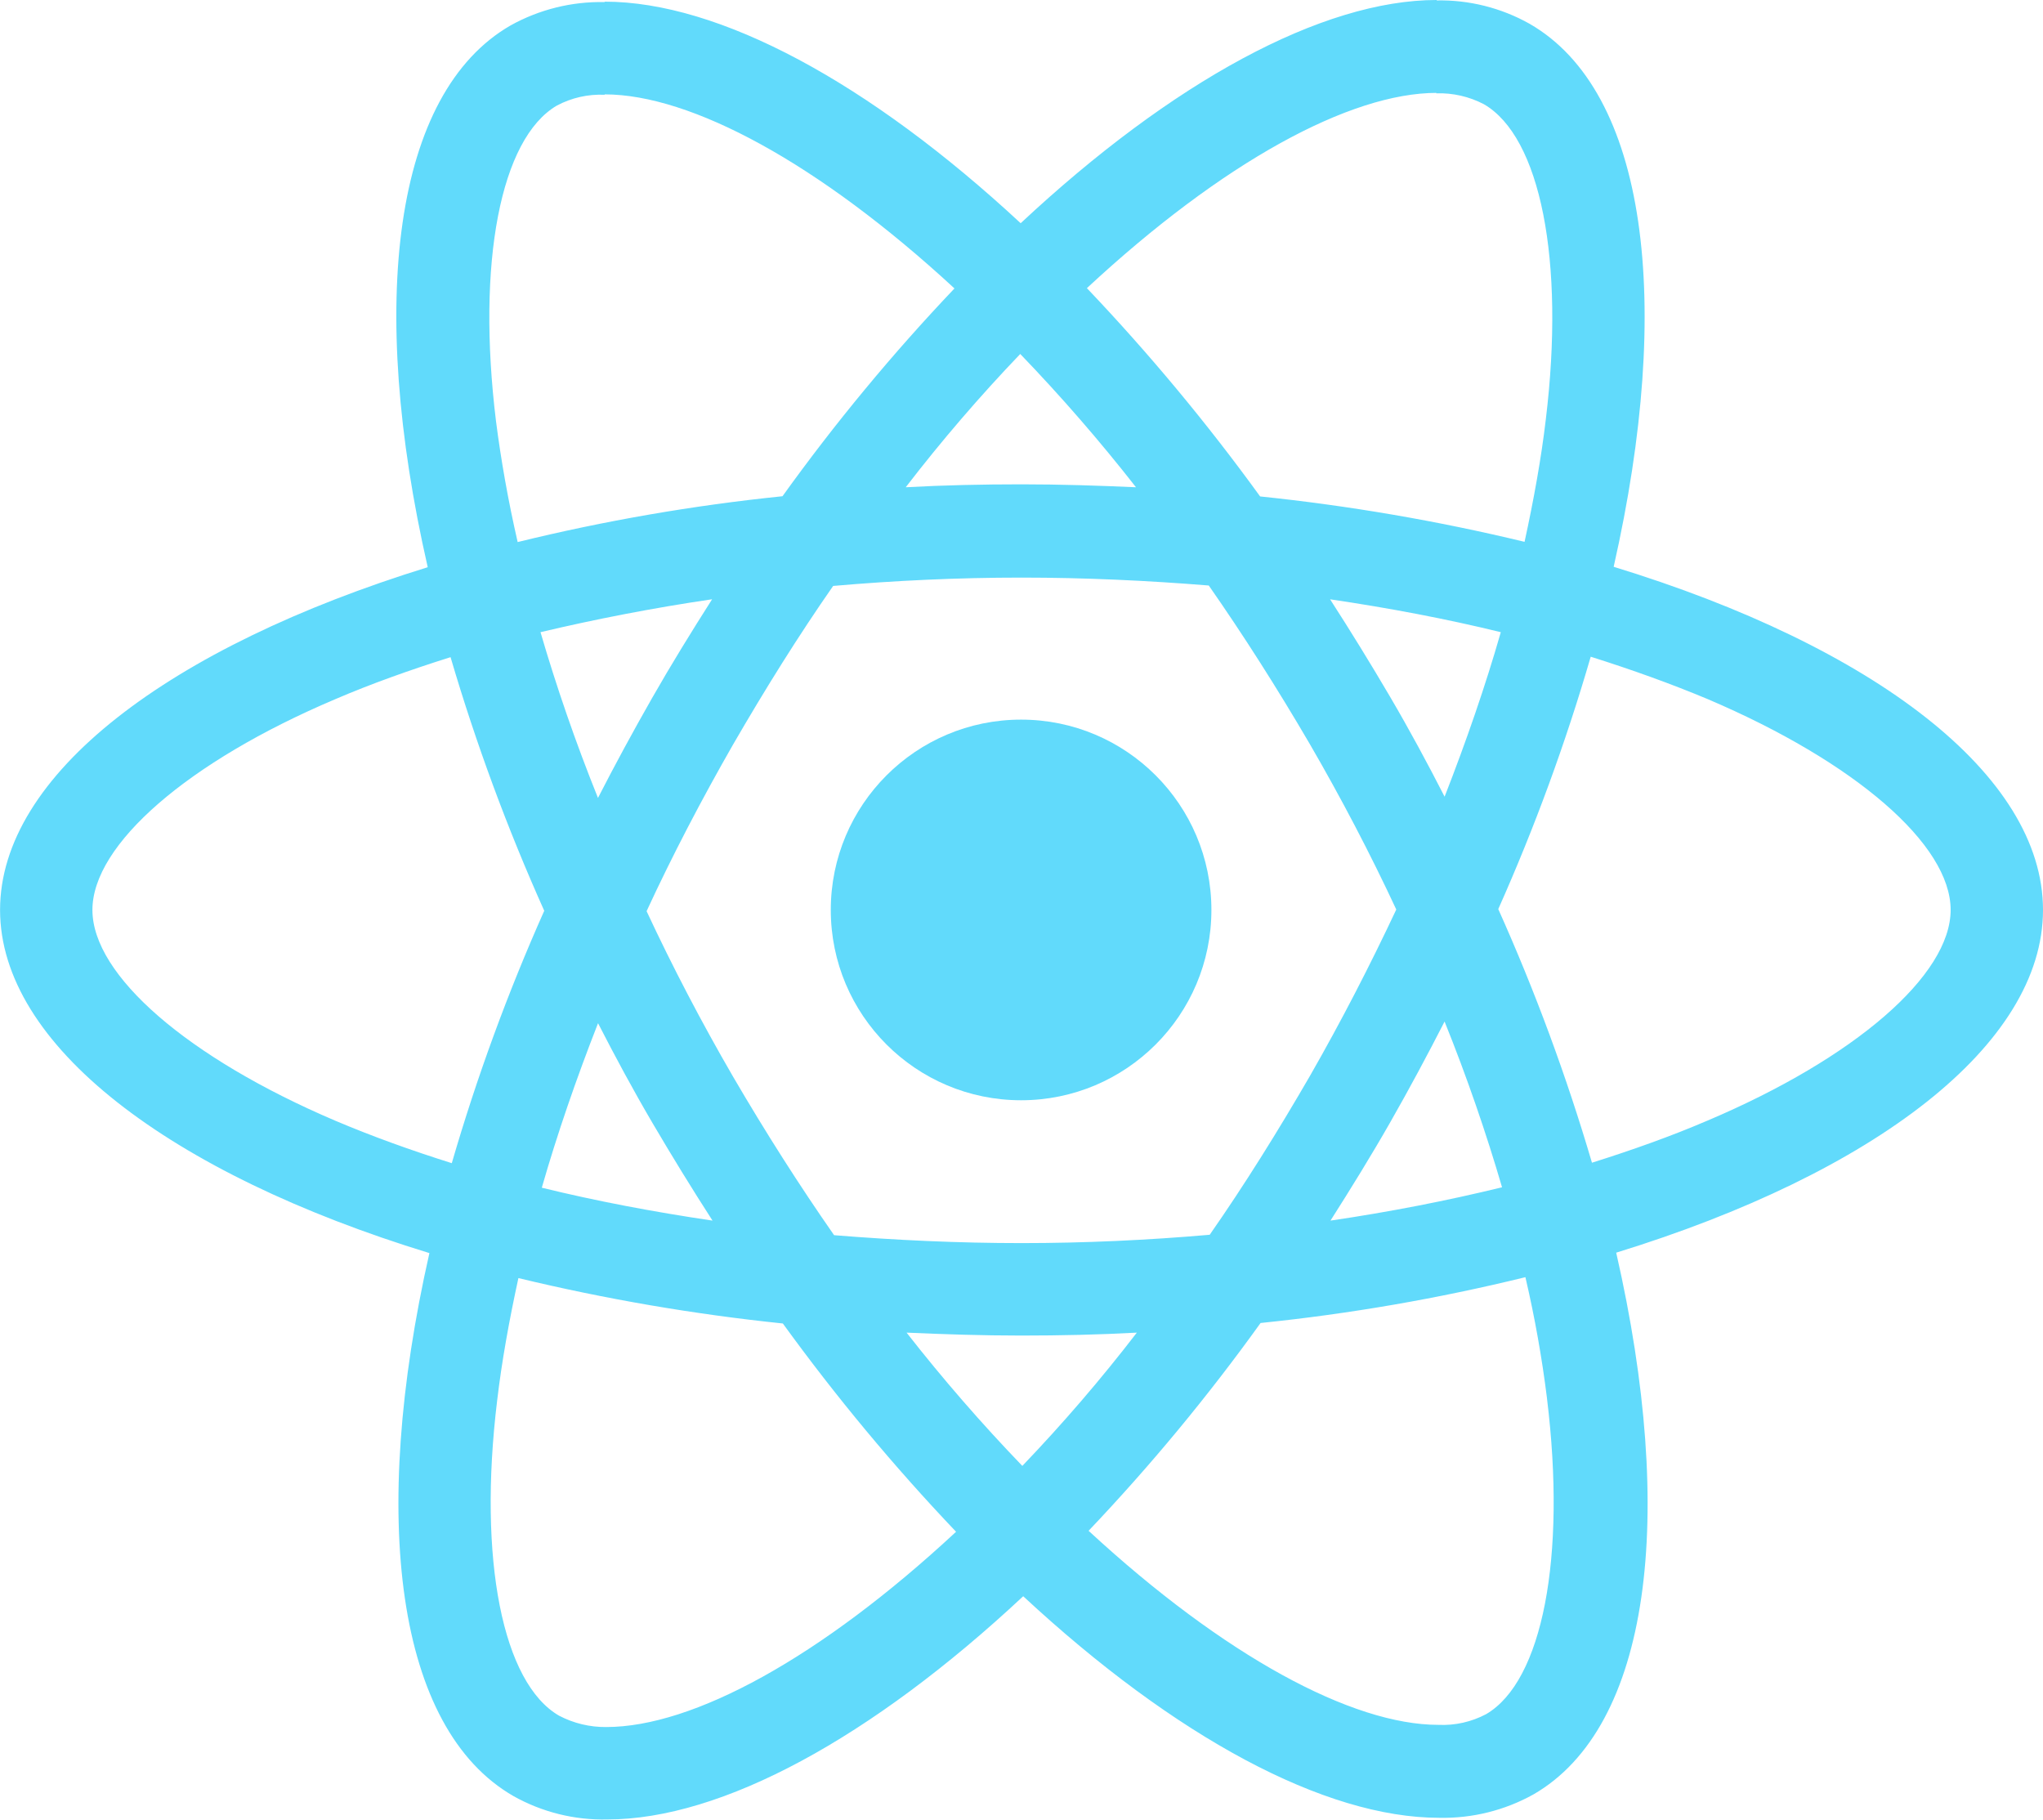
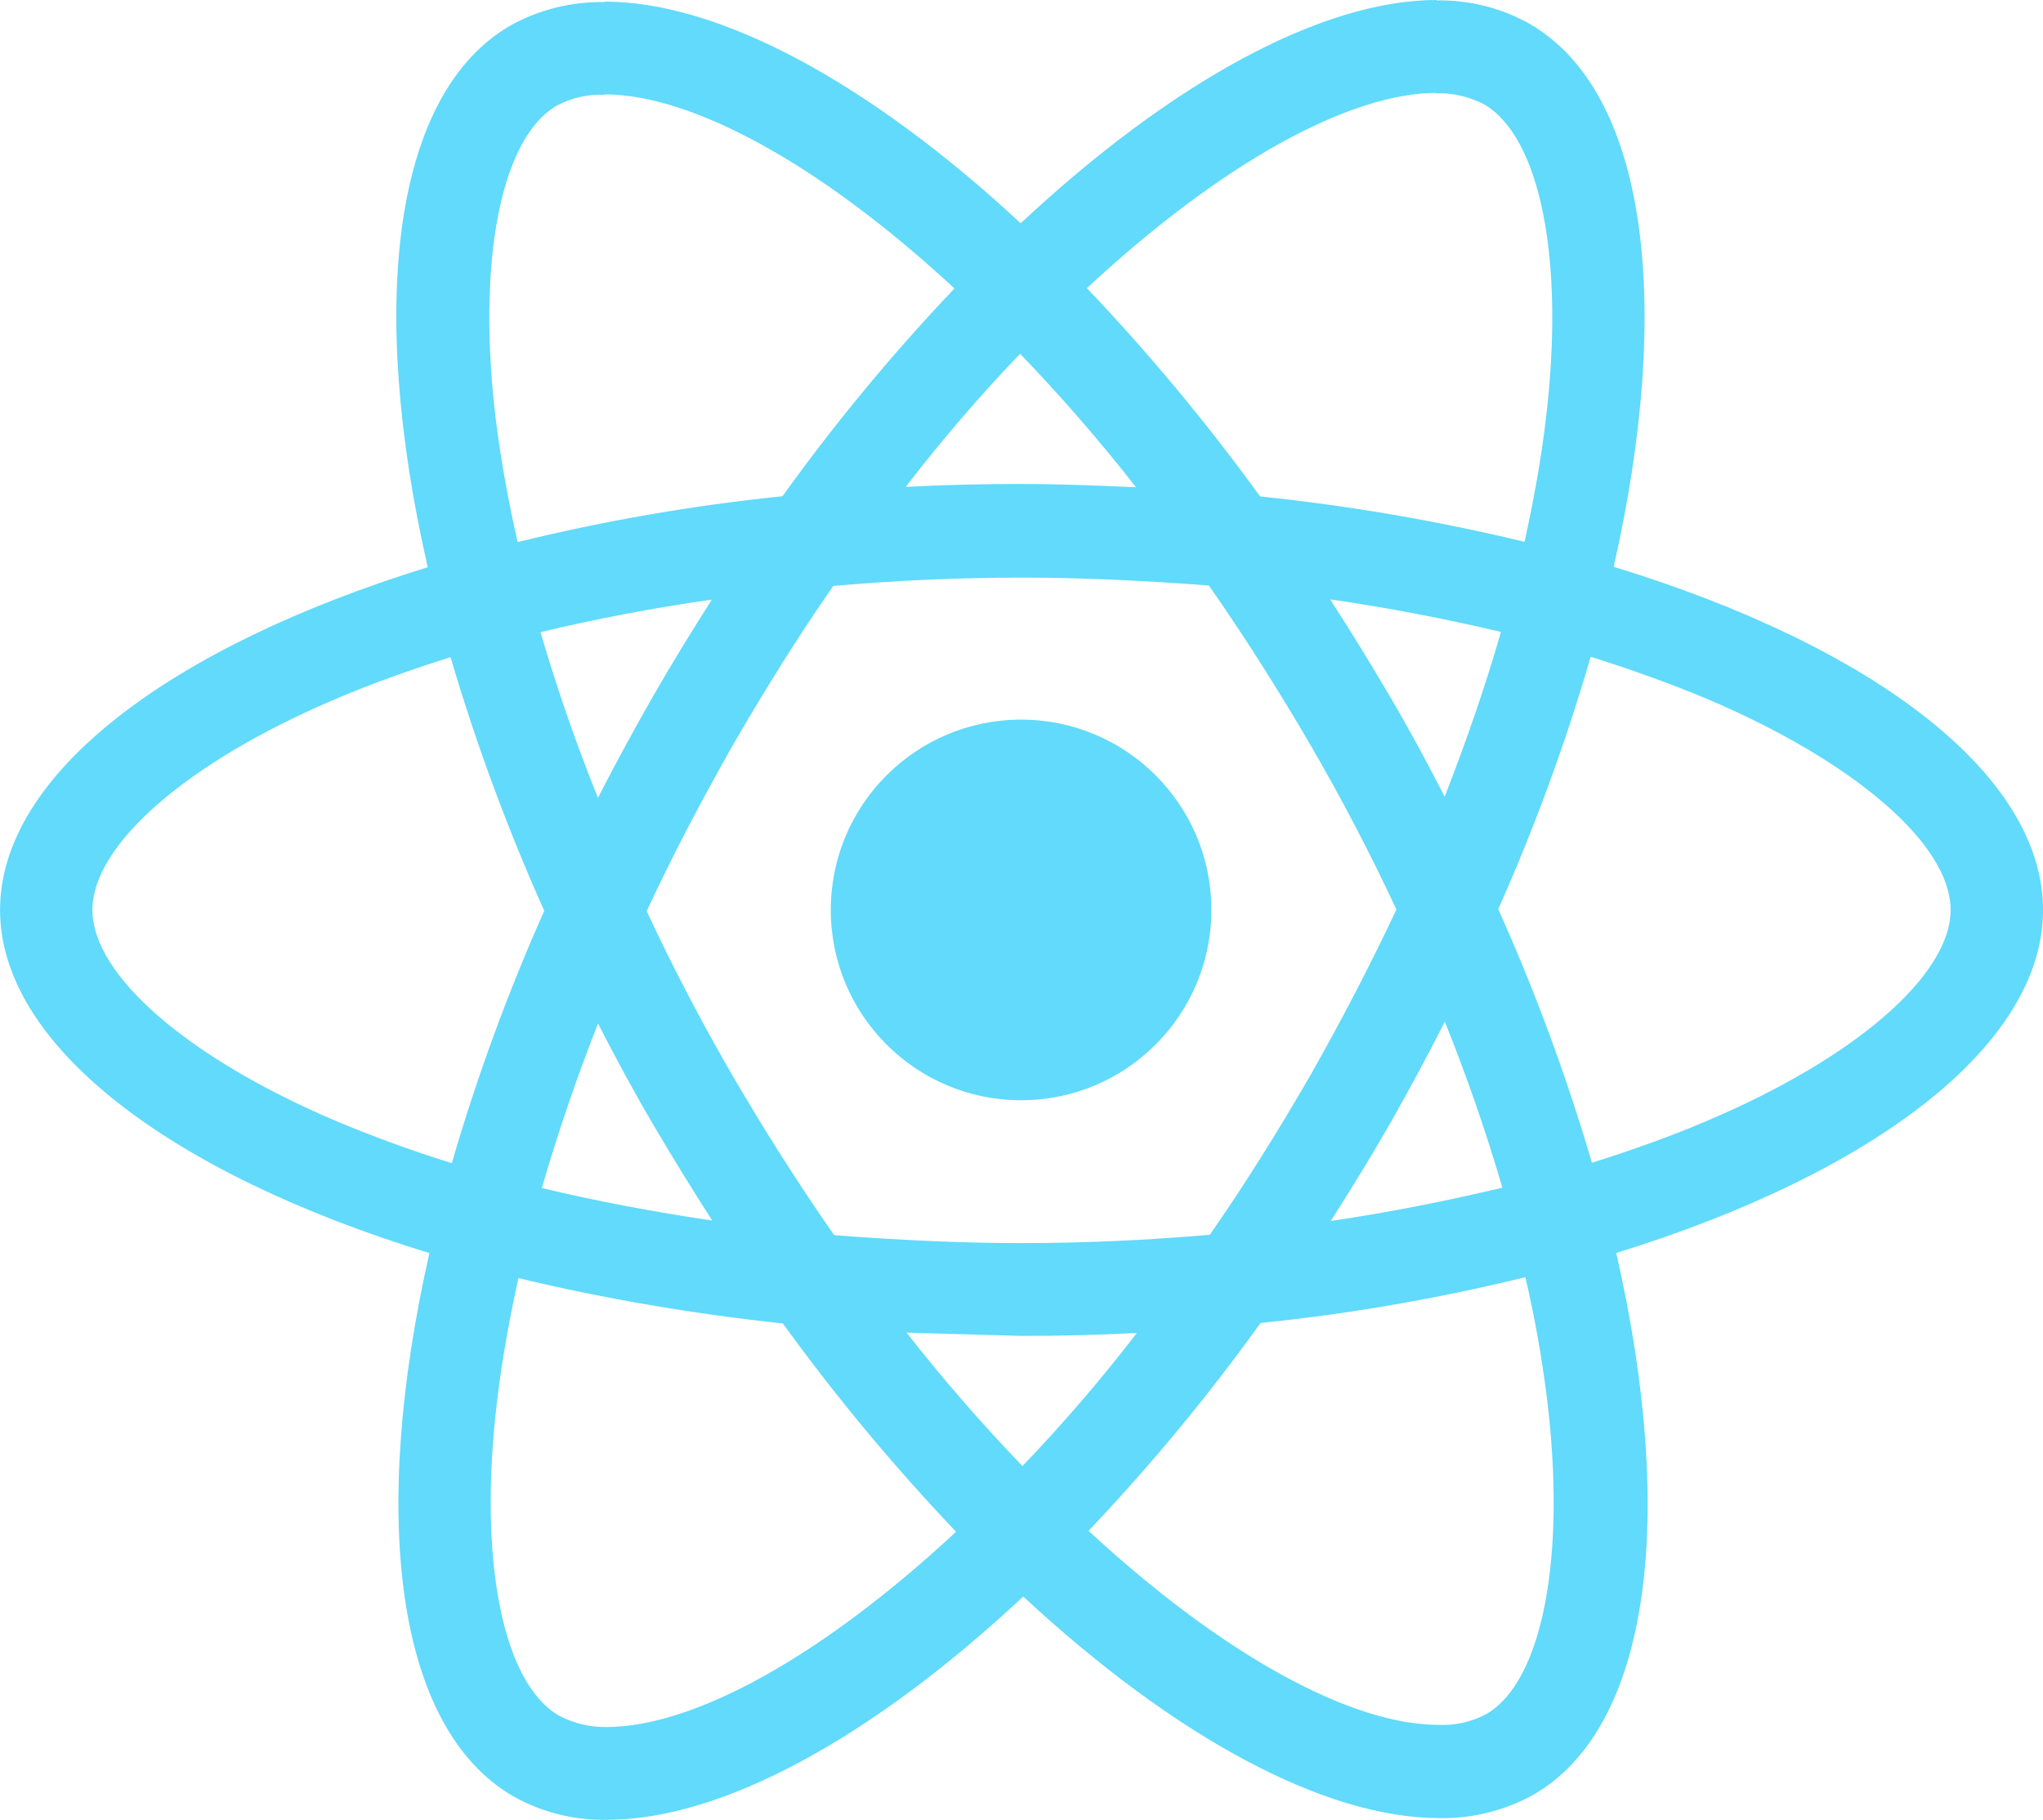
- <svg xmlns="http://www.w3.org/2000/svg" width="62.779" height="55.907" viewBox="0 0 62.779 55.907">
-   <g id="reactjs" transform="translate(-175.7 -78)">
-     <path id="Path_24" data-name="Path 24" d="M238.479,105.96c0-4.159-5.208-8.1-13.193-10.544,1.843-8.138,1.024-14.613-2.585-16.686a5.61,5.61,0,0,0-2.866-.717v2.854a2.963,2.963,0,0,1,1.459.333c1.74,1,2.5,4.8,1.907,9.687-.141,1.2-.371,2.47-.653,3.762a62.012,62.012,0,0,0-8.126-1.395,62.422,62.422,0,0,0-5.323-6.4c4.172-3.877,8.087-6,10.749-6V78h0c-3.519,0-8.126,2.508-12.784,6.859-4.658-4.325-9.265-6.808-12.783-6.808V80.9c2.649,0,6.577,2.111,10.749,5.963a60.441,60.441,0,0,0-5.285,6.385,59.756,59.756,0,0,0-8.138,1.408c-.294-1.28-.512-2.521-.665-3.711-.6-4.888.141-8.689,1.868-9.7a2.848,2.848,0,0,1,1.472-.333V78.064h0a5.706,5.706,0,0,0-2.892.717c-3.6,2.073-4.4,8.535-2.546,16.648-7.959,2.457-13.142,6.385-13.142,10.531s5.208,8.1,13.193,10.544c-1.843,8.138-1.024,14.613,2.585,16.686a5.625,5.625,0,0,0,2.879.717c3.519,0,8.126-2.508,12.783-6.859,4.658,4.325,9.265,6.808,12.784,6.808a5.706,5.706,0,0,0,2.892-.717c3.6-2.073,4.4-8.535,2.546-16.648C233.3,114.047,238.479,110.106,238.479,105.96Zm-16.661-8.535c-.473,1.651-1.062,3.353-1.727,5.055-.525-1.024-1.075-2.047-1.676-3.071s-1.216-2.022-1.843-2.994C218.389,96.683,220.142,97.015,221.818,97.425Zm-5.861,13.628c-1,1.728-2.022,3.365-3.084,4.888-1.907.166-3.839.256-5.784.256s-3.864-.09-5.758-.243q-1.593-2.284-3.1-4.863-1.459-2.514-2.662-5.093c.793-1.715,1.689-3.429,2.649-5.106,1-1.728,2.022-3.365,3.084-4.888,1.907-.166,3.839-.256,5.784-.256s3.864.09,5.758.243q1.593,2.284,3.1,4.863,1.459,2.514,2.662,5.093C217.8,107.662,216.917,109.377,215.957,111.053Zm4.133-1.664c.691,1.715,1.28,3.429,1.766,5.093-1.676.409-3.442.755-5.272,1.024.627-.985,1.254-2,1.843-3.033S219.566,110.413,220.09,109.389Zm-12.975,13.654a52.754,52.754,0,0,1-3.557-4.095c1.152.051,2.329.09,3.519.09s2.393-.026,3.557-.09A49.946,49.946,0,0,1,207.115,123.043Zm-9.52-7.537c-1.817-.269-3.57-.6-5.246-1.011.473-1.651,1.062-3.353,1.728-5.055.525,1.024,1.075,2.047,1.676,3.071S196.968,114.533,197.595,115.506Zm9.456-26.629a52.76,52.76,0,0,1,3.557,4.095c-1.152-.051-2.329-.09-3.519-.09s-2.393.026-3.557.09A49.942,49.942,0,0,1,207.051,88.877Zm-9.469,7.537c-.627.985-1.254,2-1.843,3.033s-1.139,2.047-1.664,3.071c-.691-1.715-1.28-3.429-1.766-5.093C193.986,97.028,195.752,96.683,197.582,96.414ZM186,112.435c-4.53-1.932-7.46-4.466-7.46-6.475s2.93-4.555,7.46-6.475c1.1-.473,2.3-.9,3.545-1.292a61.463,61.463,0,0,0,2.879,7.793,60.6,60.6,0,0,0-2.841,7.755C188.317,113.343,187.114,112.908,186,112.435Zm6.884,18.286c-1.74-1-2.5-4.8-1.907-9.687.141-1.2.371-2.47.653-3.762a62.017,62.017,0,0,0,8.126,1.395,62.421,62.421,0,0,0,5.323,6.4c-4.172,3.877-8.087,6-10.749,6A3.054,3.054,0,0,1,192.885,130.721Zm30.353-9.751c.6,4.888-.141,8.689-1.868,9.7A2.848,2.848,0,0,1,219.9,131c-2.649,0-6.577-2.111-10.749-5.963a60.438,60.438,0,0,0,5.285-6.385,59.757,59.757,0,0,0,8.138-1.408A35.824,35.824,0,0,1,223.238,120.97Zm4.927-8.535c-1.1.473-2.3.9-3.545,1.292a61.457,61.457,0,0,0-2.879-7.793,60.592,60.592,0,0,0,2.841-7.755c1.267.4,2.47.832,3.6,1.305,4.53,1.932,7.46,4.466,7.46,6.475S232.695,110.515,228.165,112.435Z" fill="#61dafb" />
-     <path id="Path_25" data-name="Path 25" d="M320.8,78.4Z" transform="translate(-126.532 -0.349)" fill="#61dafb" />
-     <circle id="Ellipse_6" data-name="Ellipse 6" cx="5.848" cy="5.848" r="5.848" transform="translate(201.229 100.112)" fill="#61dafb" />
-     <path id="Path_26" data-name="Path 26" d="M520.5,78.1Z" transform="translate(-300.678 -0.087)" fill="#61dafb" />
-   </g>
+ <svg xmlns="http://www.w3.org/2000/svg" width="62.779" height="55.907" fill="#61dafb">
+   <path d="M62.78 27.96c0-4.16-5.208-8.1-13.193-10.544C51.43 9.278 50.6 2.803 47 .73a5.61 5.61 0 0 0-2.866-.717v2.854c.507-.016 1 .1 1.46.333 1.74 1 2.5 4.8 1.907 9.687-.14 1.2-.37 2.47-.653 3.762a62.01 62.01 0 0 0-8.126-1.395 62.42 62.42 0 0 0-5.323-6.4c4.172-3.877 8.087-6 10.75-6V0c-3.52 0-8.126 2.508-12.784 6.86C26.706 2.534 22.1.05 18.58.05V2.9c2.65 0 6.577 2.1 10.75 5.963a60.44 60.44 0 0 0-5.285 6.385c-2.742.28-5.46.752-8.138 1.408a38.55 38.55 0 0 1-.665-3.711c-.6-4.888.14-8.7 1.868-9.7a2.85 2.85 0 0 1 1.472-.333V.064a5.74 5.74 0 0 0-2.892.717c-3.6 2.073-4.4 8.535-2.546 16.648C5.185 19.886.002 23.814.002 27.96s5.208 8.1 13.193 10.544C11.352 46.642 12.17 53.117 15.78 55.2c.878.492 1.872.74 2.88.717 3.52 0 8.126-2.508 12.783-6.86 4.658 4.325 9.265 6.808 12.784 6.808a5.74 5.74 0 0 0 2.892-.717c3.6-2.073 4.4-8.535 2.546-16.648C57.6 36.047 62.78 32.106 62.78 27.96zm-16.66-8.535c-.473 1.65-1.062 3.353-1.727 5.055-.525-1.024-1.075-2.047-1.676-3.07a83.41 83.41 0 0 0-1.843-2.994 60.93 60.93 0 0 1 5.246 1zm-5.86 13.628c-1 1.728-2.022 3.365-3.084 4.888a66.73 66.73 0 0 1-5.784.256c-1.945 0-3.864-.1-5.758-.243q-1.593-2.284-3.1-4.863-1.46-2.514-2.662-5.093c.793-1.715 1.7-3.43 2.65-5.106 1-1.728 2.022-3.365 3.084-4.888a66.73 66.73 0 0 1 5.784-.256c1.945 0 3.864.1 5.758.243q1.593 2.284 3.1 4.863 1.46 2.514 2.662 5.093c-.806 1.715-1.7 3.43-2.65 5.106zM44.4 31.4a54.75 54.75 0 0 1 1.766 5.093c-1.676.4-3.442.755-5.272 1.024.627-.985 1.254-2 1.843-3.033A76.04 76.04 0 0 0 44.4 31.39zM31.415 45.043c-1.255-1.303-2.442-2.67-3.557-4.095l3.52.1a65.3 65.3 0 0 0 3.557-.09 49.85 49.85 0 0 1-3.52 4.095zm-9.52-7.537c-1.817-.27-3.57-.6-5.246-1a57.28 57.28 0 0 1 1.728-5.055c.525 1.024 1.075 2.047 1.676 3.07a84.34 84.34 0 0 0 1.842 2.995zm9.456-26.63a52.76 52.76 0 0 1 3.557 4.095c-1.152-.05-2.33-.1-3.52-.1a65.3 65.3 0 0 0-3.557.09 49.94 49.94 0 0 1 3.519-4.095zm-9.47 7.537c-.627.985-1.254 2-1.843 3.033a77.6 77.6 0 0 0-1.664 3.07 54.75 54.75 0 0 1-1.766-5.093c1.677-.397 3.443-.742 5.273-1zM10.3 34.435c-4.53-1.932-7.46-4.466-7.46-6.475s2.93-4.555 7.46-6.475c1.1-.473 2.3-.9 3.545-1.292.783 2.66 1.745 5.263 2.88 7.793a60.6 60.6 0 0 0-2.841 7.755 39.57 39.57 0 0 1-3.583-1.306zm6.884 18.286c-1.74-1-2.5-4.8-1.907-9.687.14-1.2.37-2.47.653-3.762 2.675.645 5.4 1.1 8.126 1.395a62.42 62.42 0 0 0 5.323 6.4c-4.172 3.877-8.087 6-10.75 6a3.05 3.05 0 0 1-1.445-.346zm30.353-9.75c.6 4.888-.14 8.7-1.868 9.7A2.85 2.85 0 0 1 44.2 53c-2.65 0-6.577-2.1-10.75-5.963a60.44 60.44 0 0 0 5.285-6.385c2.742-.28 5.46-.752 8.138-1.408.287 1.23.508 2.473.664 3.726zm4.927-8.535c-1.1.473-2.3.9-3.545 1.292-.783-2.66-1.745-5.263-2.88-7.793a60.59 60.59 0 0 0 2.841-7.755c1.267.4 2.47.832 3.6 1.305 4.53 1.932 7.46 4.466 7.46 6.475s-2.946 4.556-7.476 6.476zM18.568.05z" />
+   <circle cx="31.377" cy="27.96" r="5.848" />
+   <path d="M44.122.013z" />
</svg>
